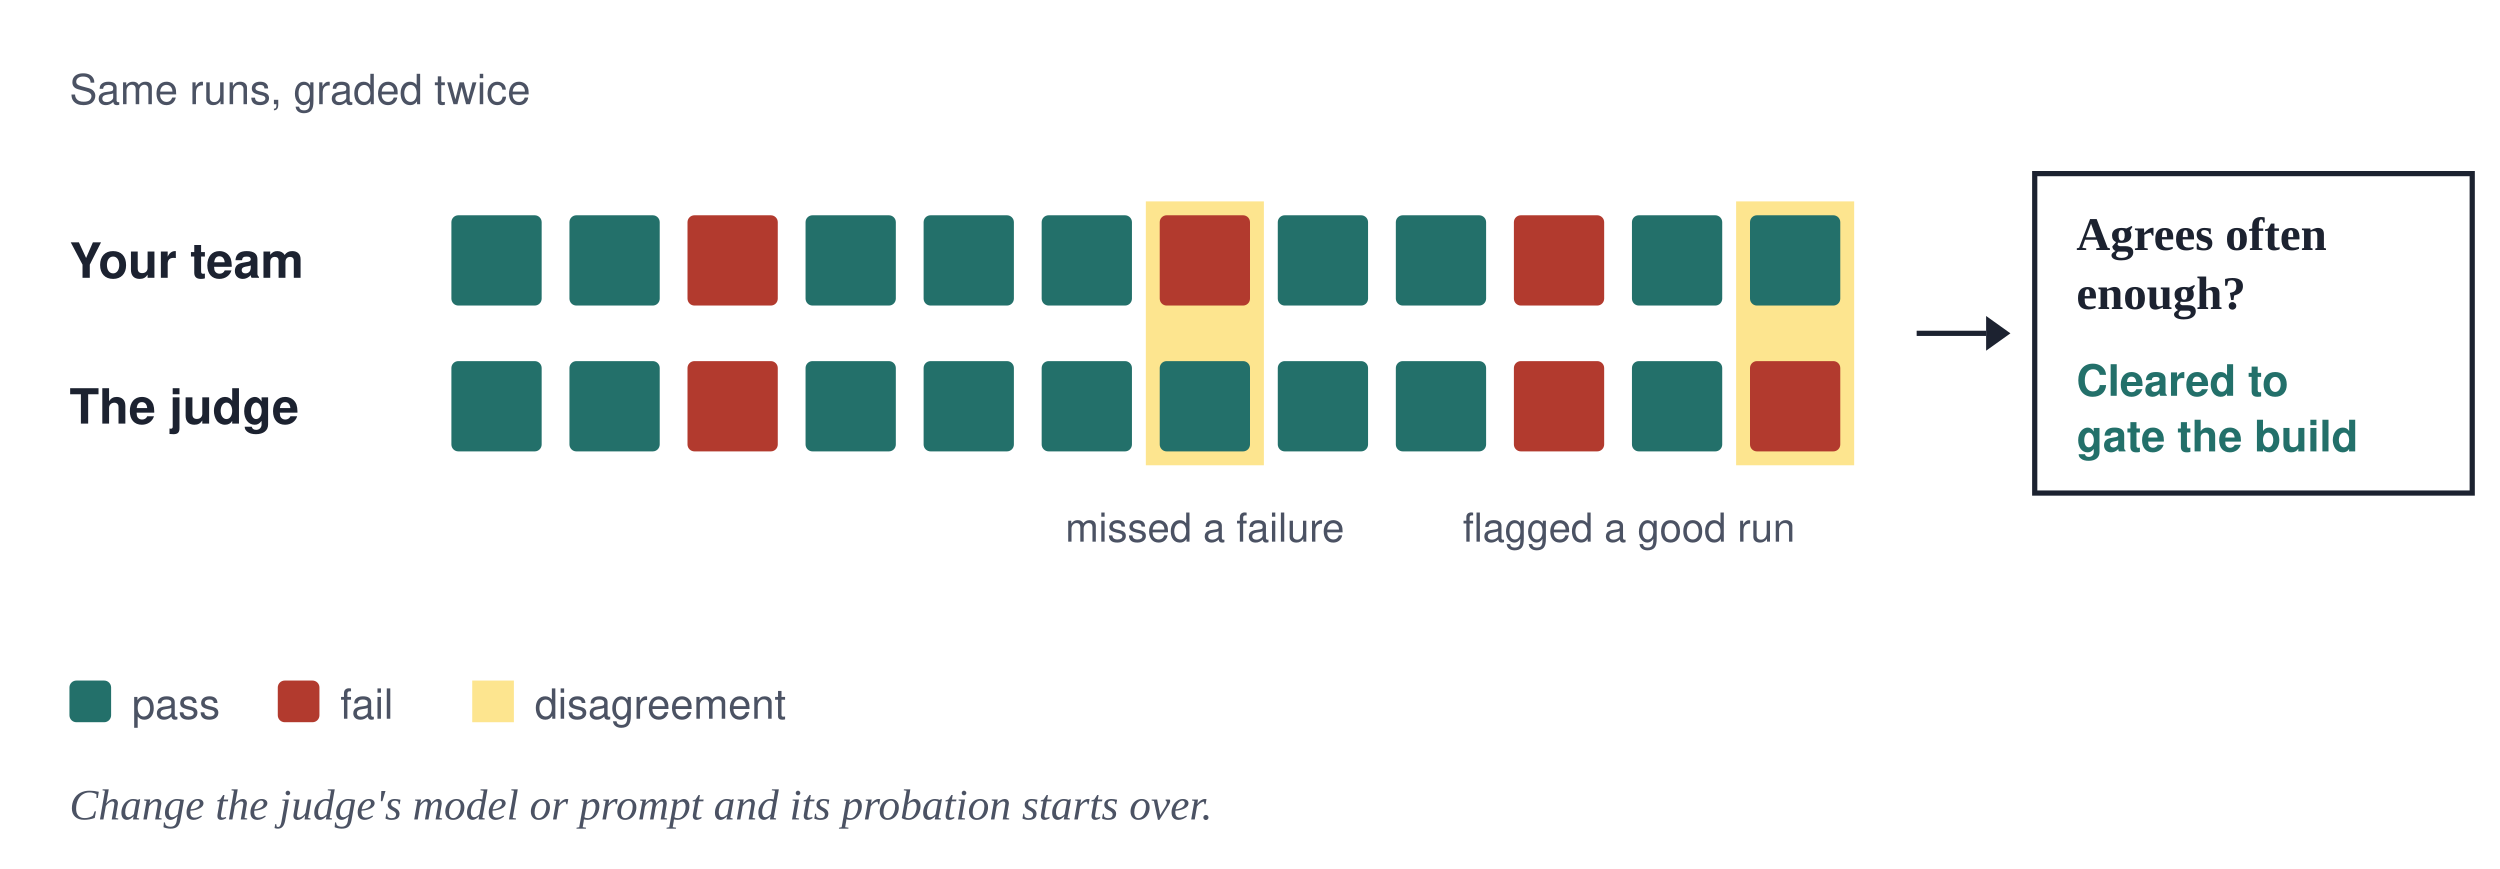
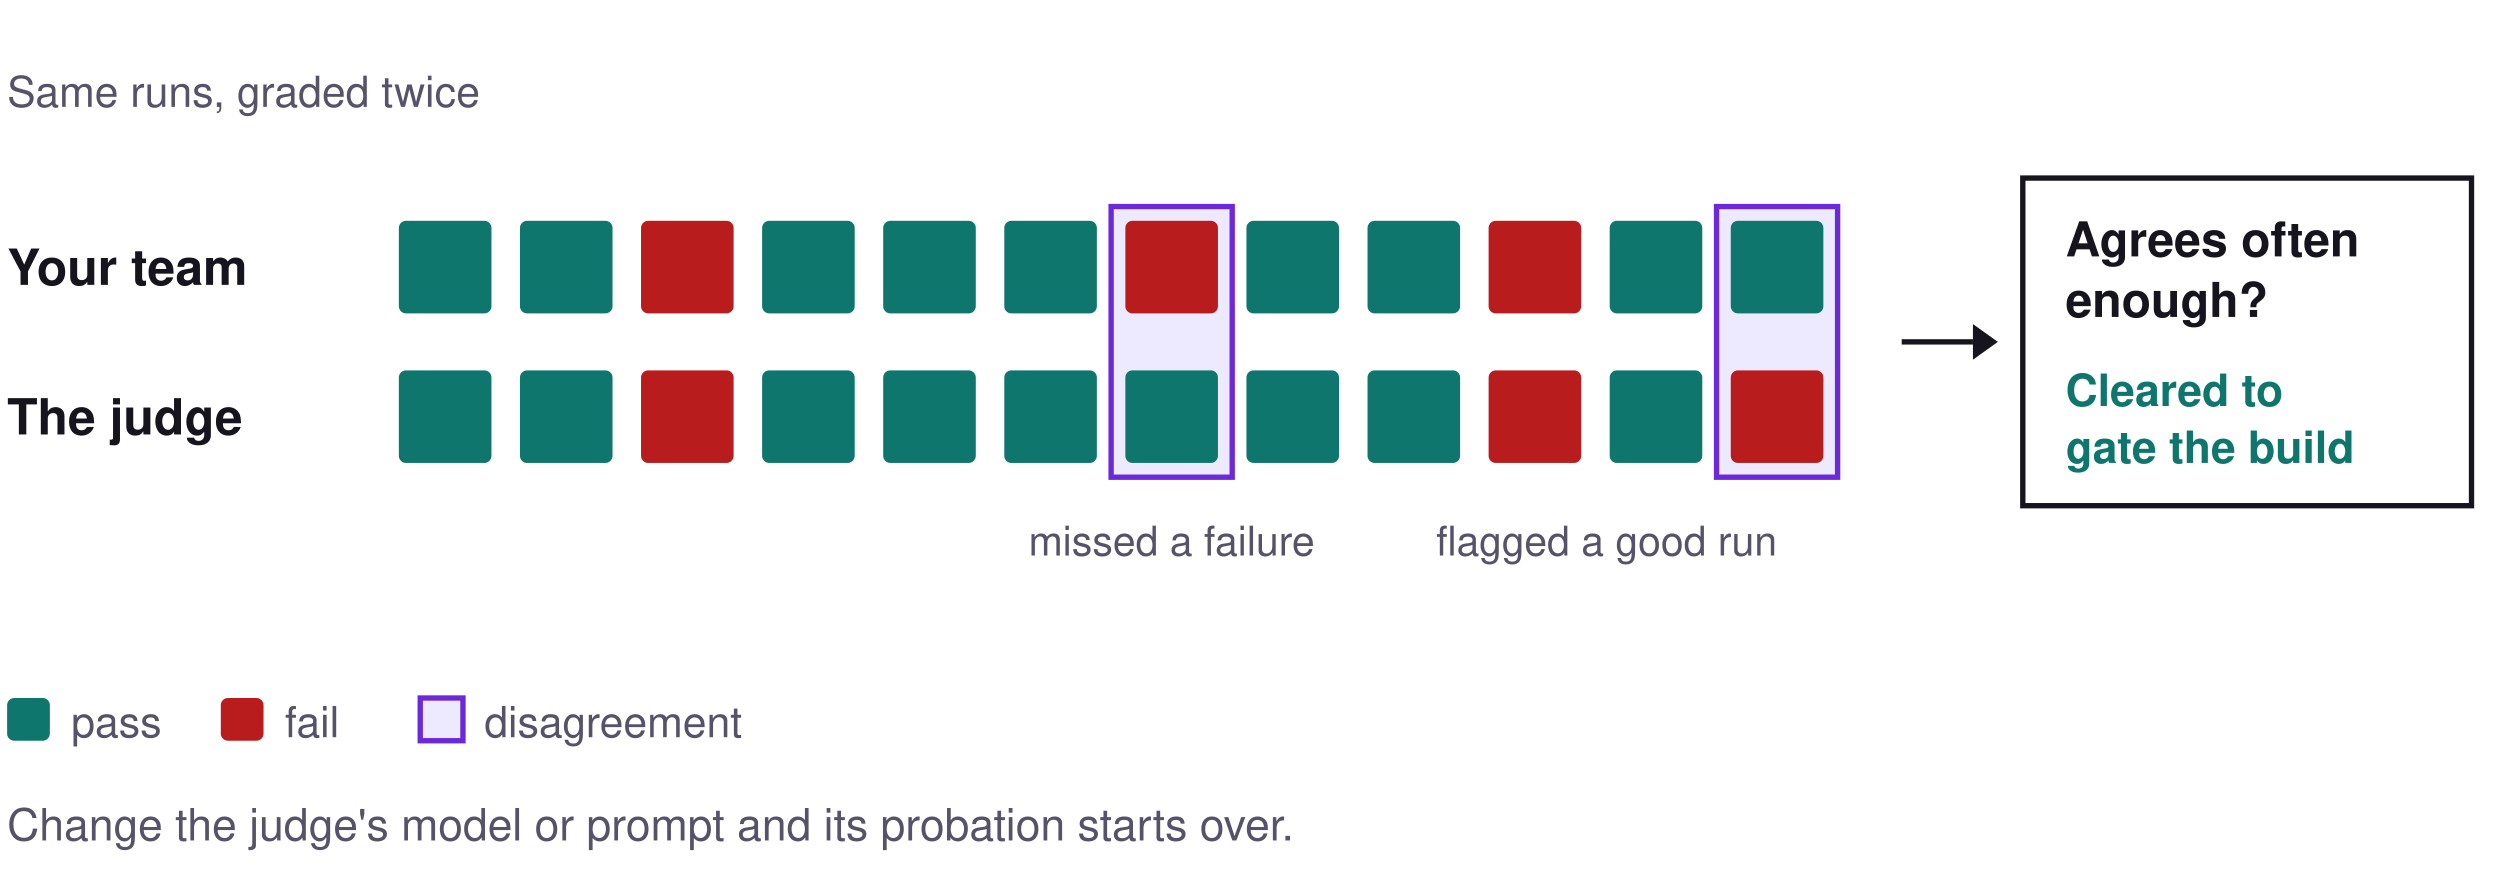
- <svg xmlns="http://www.w3.org/2000/svg" viewBox="0 0 720 250" width="720" height="250" role="img" aria-labelledby="t d">
-   <rect x="130" y="62" width="26" height="26" rx="2" fill="#23706a" />
-   <rect x="130" y="104" width="26" height="26" rx="2" fill="#23706a" />
-   <rect x="164" y="62" width="26" height="26" rx="2" fill="#23706a" />
-   <rect x="164" y="104" width="26" height="26" rx="2" fill="#23706a" />
-   <rect x="198" y="62" width="26" height="26" rx="2" fill="#b23a2e" />
-   <rect x="198" y="104" width="26" height="26" rx="2" fill="#b23a2e" />
-   <rect x="232" y="62" width="26" height="26" rx="2" fill="#23706a" />
-   <rect x="232" y="104" width="26" height="26" rx="2" fill="#23706a" />
-   <rect x="266" y="62" width="26" height="26" rx="2" fill="#23706a" />
-   <rect x="266" y="104" width="26" height="26" rx="2" fill="#23706a" />
-   <rect x="300" y="62" width="26" height="26" rx="2" fill="#23706a" />
-   <rect x="300" y="104" width="26" height="26" rx="2" fill="#23706a" />
-   <rect x="330" y="58" width="34" height="76" fill="#fde58f" />
-   <rect x="334" y="62" width="26" height="26" rx="2" fill="#b23a2e" />
-   <rect x="334" y="104" width="26" height="26" rx="2" fill="#23706a" />
-   <rect x="368" y="62" width="26" height="26" rx="2" fill="#23706a" />
-   <rect x="368" y="104" width="26" height="26" rx="2" fill="#23706a" />
-   <rect x="402" y="62" width="26" height="26" rx="2" fill="#23706a" />
-   <rect x="402" y="104" width="26" height="26" rx="2" fill="#23706a" />
-   <rect x="436" y="62" width="26" height="26" rx="2" fill="#b23a2e" />
-   <rect x="436" y="104" width="26" height="26" rx="2" fill="#b23a2e" />
-   <rect x="470" y="62" width="26" height="26" rx="2" fill="#23706a" />
-   <rect x="470" y="104" width="26" height="26" rx="2" fill="#23706a" />
-   <rect x="500" y="58" width="34" height="76" fill="#fde58f" />
-   <rect x="504" y="62" width="26" height="26" rx="2" fill="#23706a" />
-   <rect x="504" y="104" width="26" height="26" rx="2" fill="#b23a2e" />
-   <text x="20" y="80" fill="#1c2230" font-family="IBM Plex Sans, -apple-system, Segoe UI, Helvetica, Arial, sans-serif" font-size="14" font-weight="600" text-anchor="start">Your team</text>
-   <text x="20" y="122" fill="#1c2230" font-family="IBM Plex Sans, -apple-system, Segoe UI, Helvetica, Arial, sans-serif" font-size="14" font-weight="600" text-anchor="start">The judge</text>
-   <text x="20" y="30" fill="#4b5263" font-family="IBM Plex Sans, -apple-system, Segoe UI, Helvetica, Arial, sans-serif" font-size="12" font-weight="500" text-anchor="start">Same runs, graded twice</text>
-   <text x="347.0" y="156" fill="#4b5263" font-family="IBM Plex Sans, -apple-system, Segoe UI, Helvetica, Arial, sans-serif" font-size="11.5" font-weight="400" text-anchor="middle">missed a failure</text>
-   <text x="517.0" y="156" fill="#4b5263" font-family="IBM Plex Sans, -apple-system, Segoe UI, Helvetica, Arial, sans-serif" font-size="11.5" font-weight="400" text-anchor="end">flagged a good run</text>
-   <rect x="20" y="196" width="12" height="12" rx="2" fill="#23706a" />
-   <text x="38" y="207" fill="#4b5263" font-family="IBM Plex Sans, -apple-system, Segoe UI, Helvetica, Arial, sans-serif" font-size="12" font-weight="400" text-anchor="start">pass</text>
-   <rect x="80" y="196" width="12" height="12" rx="2" fill="#b23a2e" />
-   <text x="98" y="207" fill="#4b5263" font-family="IBM Plex Sans, -apple-system, Segoe UI, Helvetica, Arial, sans-serif" font-size="12" font-weight="400" text-anchor="start">fail</text>
-   <rect x="136" y="196" width="12" height="12" fill="#fde58f" />
-   <text x="154" y="207" fill="#4b5263" font-family="IBM Plex Sans, -apple-system, Segoe UI, Helvetica, Arial, sans-serif" font-size="12" font-weight="400" text-anchor="start">disagreement</text>
-   <path d="M552 96 h20" stroke="#1c2230" stroke-width="1.5" fill="none" />
-   <path d="M572 91 l7 5 l-7 5 z" fill="#1c2230" />
-   <rect x="586" y="50" width="126" height="92" fill="none" stroke="#1c2230" stroke-width="1.5" />
-   <text x="598" y="72" fill="#1c2230" font-family="Source Serif 4, Georgia, serif" font-size="13.5" font-weight="600" text-anchor="start">Agrees often</text>
-   <text x="598" y="89" fill="#1c2230" font-family="Source Serif 4, Georgia, serif" font-size="13.5" font-weight="600" text-anchor="start">enough?</text>
-   <text x="598" y="114" fill="#23706a" font-family="IBM Plex Sans, -apple-system, Segoe UI, Helvetica, Arial, sans-serif" font-size="12.5" font-weight="600" text-anchor="start">Cleared to</text>
-   <text x="598" y="130" fill="#23706a" font-family="IBM Plex Sans, -apple-system, Segoe UI, Helvetica, Arial, sans-serif" font-size="12.5" font-weight="600" text-anchor="start">gate the build</text>
-   <text x="20" y="236" fill="#4b5263" font-family="Source Serif 4, Georgia, serif" font-size="12.5" font-weight="400" text-anchor="start" font-style="italic">Change the judge's model or prompt and its probation starts over.</text>
+ <svg xmlns="http://www.w3.org/2000/svg" viewBox="18 0 702 250" width="702" height="250" role="img" aria-labelledby="t d">
+   <rect x="130" y="62" width="26" height="26" rx="2" fill="#0f766e" />
+   <rect x="130" y="104" width="26" height="26" rx="2" fill="#0f766e" />
+   <rect x="164" y="62" width="26" height="26" rx="2" fill="#0f766e" />
+   <rect x="164" y="104" width="26" height="26" rx="2" fill="#0f766e" />
+   <rect x="198" y="62" width="26" height="26" rx="2" fill="#b91c1c" />
+   <rect x="198" y="104" width="26" height="26" rx="2" fill="#b91c1c" />
+   <rect x="232" y="62" width="26" height="26" rx="2" fill="#0f766e" />
+   <rect x="232" y="104" width="26" height="26" rx="2" fill="#0f766e" />
+   <rect x="266" y="62" width="26" height="26" rx="2" fill="#0f766e" />
+   <rect x="266" y="104" width="26" height="26" rx="2" fill="#0f766e" />
+   <rect x="300" y="62" width="26" height="26" rx="2" fill="#0f766e" />
+   <rect x="300" y="104" width="26" height="26" rx="2" fill="#0f766e" />
+   <rect x="330" y="58" width="34" height="76" fill="#ede9fe" stroke="#6d28d9" stroke-width="1.5" />
+   <rect x="334" y="62" width="26" height="26" rx="2" fill="#b91c1c" />
+   <rect x="334" y="104" width="26" height="26" rx="2" fill="#0f766e" />
+   <rect x="368" y="62" width="26" height="26" rx="2" fill="#0f766e" />
+   <rect x="368" y="104" width="26" height="26" rx="2" fill="#0f766e" />
+   <rect x="402" y="62" width="26" height="26" rx="2" fill="#0f766e" />
+   <rect x="402" y="104" width="26" height="26" rx="2" fill="#0f766e" />
+   <rect x="436" y="62" width="26" height="26" rx="2" fill="#b91c1c" />
+   <rect x="436" y="104" width="26" height="26" rx="2" fill="#b91c1c" />
+   <rect x="470" y="62" width="26" height="26" rx="2" fill="#0f766e" />
+   <rect x="470" y="104" width="26" height="26" rx="2" fill="#0f766e" />
+   <rect x="500" y="58" width="34" height="76" fill="#ede9fe" stroke="#6d28d9" stroke-width="1.5" />
+   <rect x="504" y="62" width="26" height="26" rx="2" fill="#0f766e" />
+   <rect x="504" y="104" width="26" height="26" rx="2" fill="#b91c1c" />
+   <text x="20" y="80" fill="#16141d" font-family="Geist, system-ui, -apple-system, 'Segoe UI', Helvetica, Arial, sans-serif" font-size="14" font-weight="600" text-anchor="start">Your team</text>
+   <text x="20" y="122" fill="#16141d" font-family="Geist, system-ui, -apple-system, 'Segoe UI', Helvetica, Arial, sans-serif" font-size="14" font-weight="600" text-anchor="start">The judge</text>
+   <text x="20" y="30" fill="#56526a" font-family="Geist, system-ui, -apple-system, 'Segoe UI', Helvetica, Arial, sans-serif" font-size="12" font-weight="500" text-anchor="start">Same runs, graded twice</text>
+   <text x="347.0" y="156" fill="#56526a" font-family="Geist, system-ui, -apple-system, 'Segoe UI', Helvetica, Arial, sans-serif" font-size="11.5" font-weight="400" text-anchor="middle">missed a failure</text>
+   <text x="517.0" y="156" fill="#56526a" font-family="Geist, system-ui, -apple-system, 'Segoe UI', Helvetica, Arial, sans-serif" font-size="11.5" font-weight="400" text-anchor="end">flagged a good run</text>
+   <rect x="20" y="196" width="12" height="12" rx="2" fill="#0f766e" />
+   <text x="38" y="207" fill="#56526a" font-family="Geist, system-ui, -apple-system, 'Segoe UI', Helvetica, Arial, sans-serif" font-size="12" font-weight="400" text-anchor="start">pass</text>
+   <rect x="80" y="196" width="12" height="12" rx="2" fill="#b91c1c" />
+   <text x="98" y="207" fill="#56526a" font-family="Geist, system-ui, -apple-system, 'Segoe UI', Helvetica, Arial, sans-serif" font-size="12" font-weight="400" text-anchor="start">fail</text>
+   <rect x="136" y="196" width="12" height="12" fill="#ede9fe" stroke="#6d28d9" stroke-width="1.5" />
+   <text x="154" y="207" fill="#56526a" font-family="Geist, system-ui, -apple-system, 'Segoe UI', Helvetica, Arial, sans-serif" font-size="12" font-weight="400" text-anchor="start">disagreement</text>
+   <path d="M552 96 h20" stroke="#16141d" stroke-width="1.5" fill="none" />
+   <path d="M572 91 l7 5 l-7 5 z" fill="#16141d" />
+   <rect x="586" y="50" width="126" height="92" fill="none" stroke="#16141d" stroke-width="1.5" />
+   <text x="598" y="72" fill="#16141d" font-family="Geist, system-ui, -apple-system, 'Segoe UI', Helvetica, Arial, sans-serif" font-size="13.5" font-weight="600" text-anchor="start">Agrees often</text>
+   <text x="598" y="89" fill="#16141d" font-family="Geist, system-ui, -apple-system, 'Segoe UI', Helvetica, Arial, sans-serif" font-size="13.5" font-weight="600" text-anchor="start">enough?</text>
+   <text x="598" y="114" fill="#0f766e" font-family="Geist, system-ui, -apple-system, 'Segoe UI', Helvetica, Arial, sans-serif" font-size="12.5" font-weight="600" text-anchor="start">Cleared to</text>
+   <text x="598" y="130" fill="#0f766e" font-family="Geist, system-ui, -apple-system, 'Segoe UI', Helvetica, Arial, sans-serif" font-size="12.5" font-weight="600" text-anchor="start">gate the build</text>
+   <text x="20" y="236" fill="#56526a" font-family="Geist, system-ui, -apple-system, 'Segoe UI', Helvetica, Arial, sans-serif" font-size="12.5" font-weight="400" text-anchor="start">Change the judge's model or prompt and its probation starts over.</text>
</svg>
